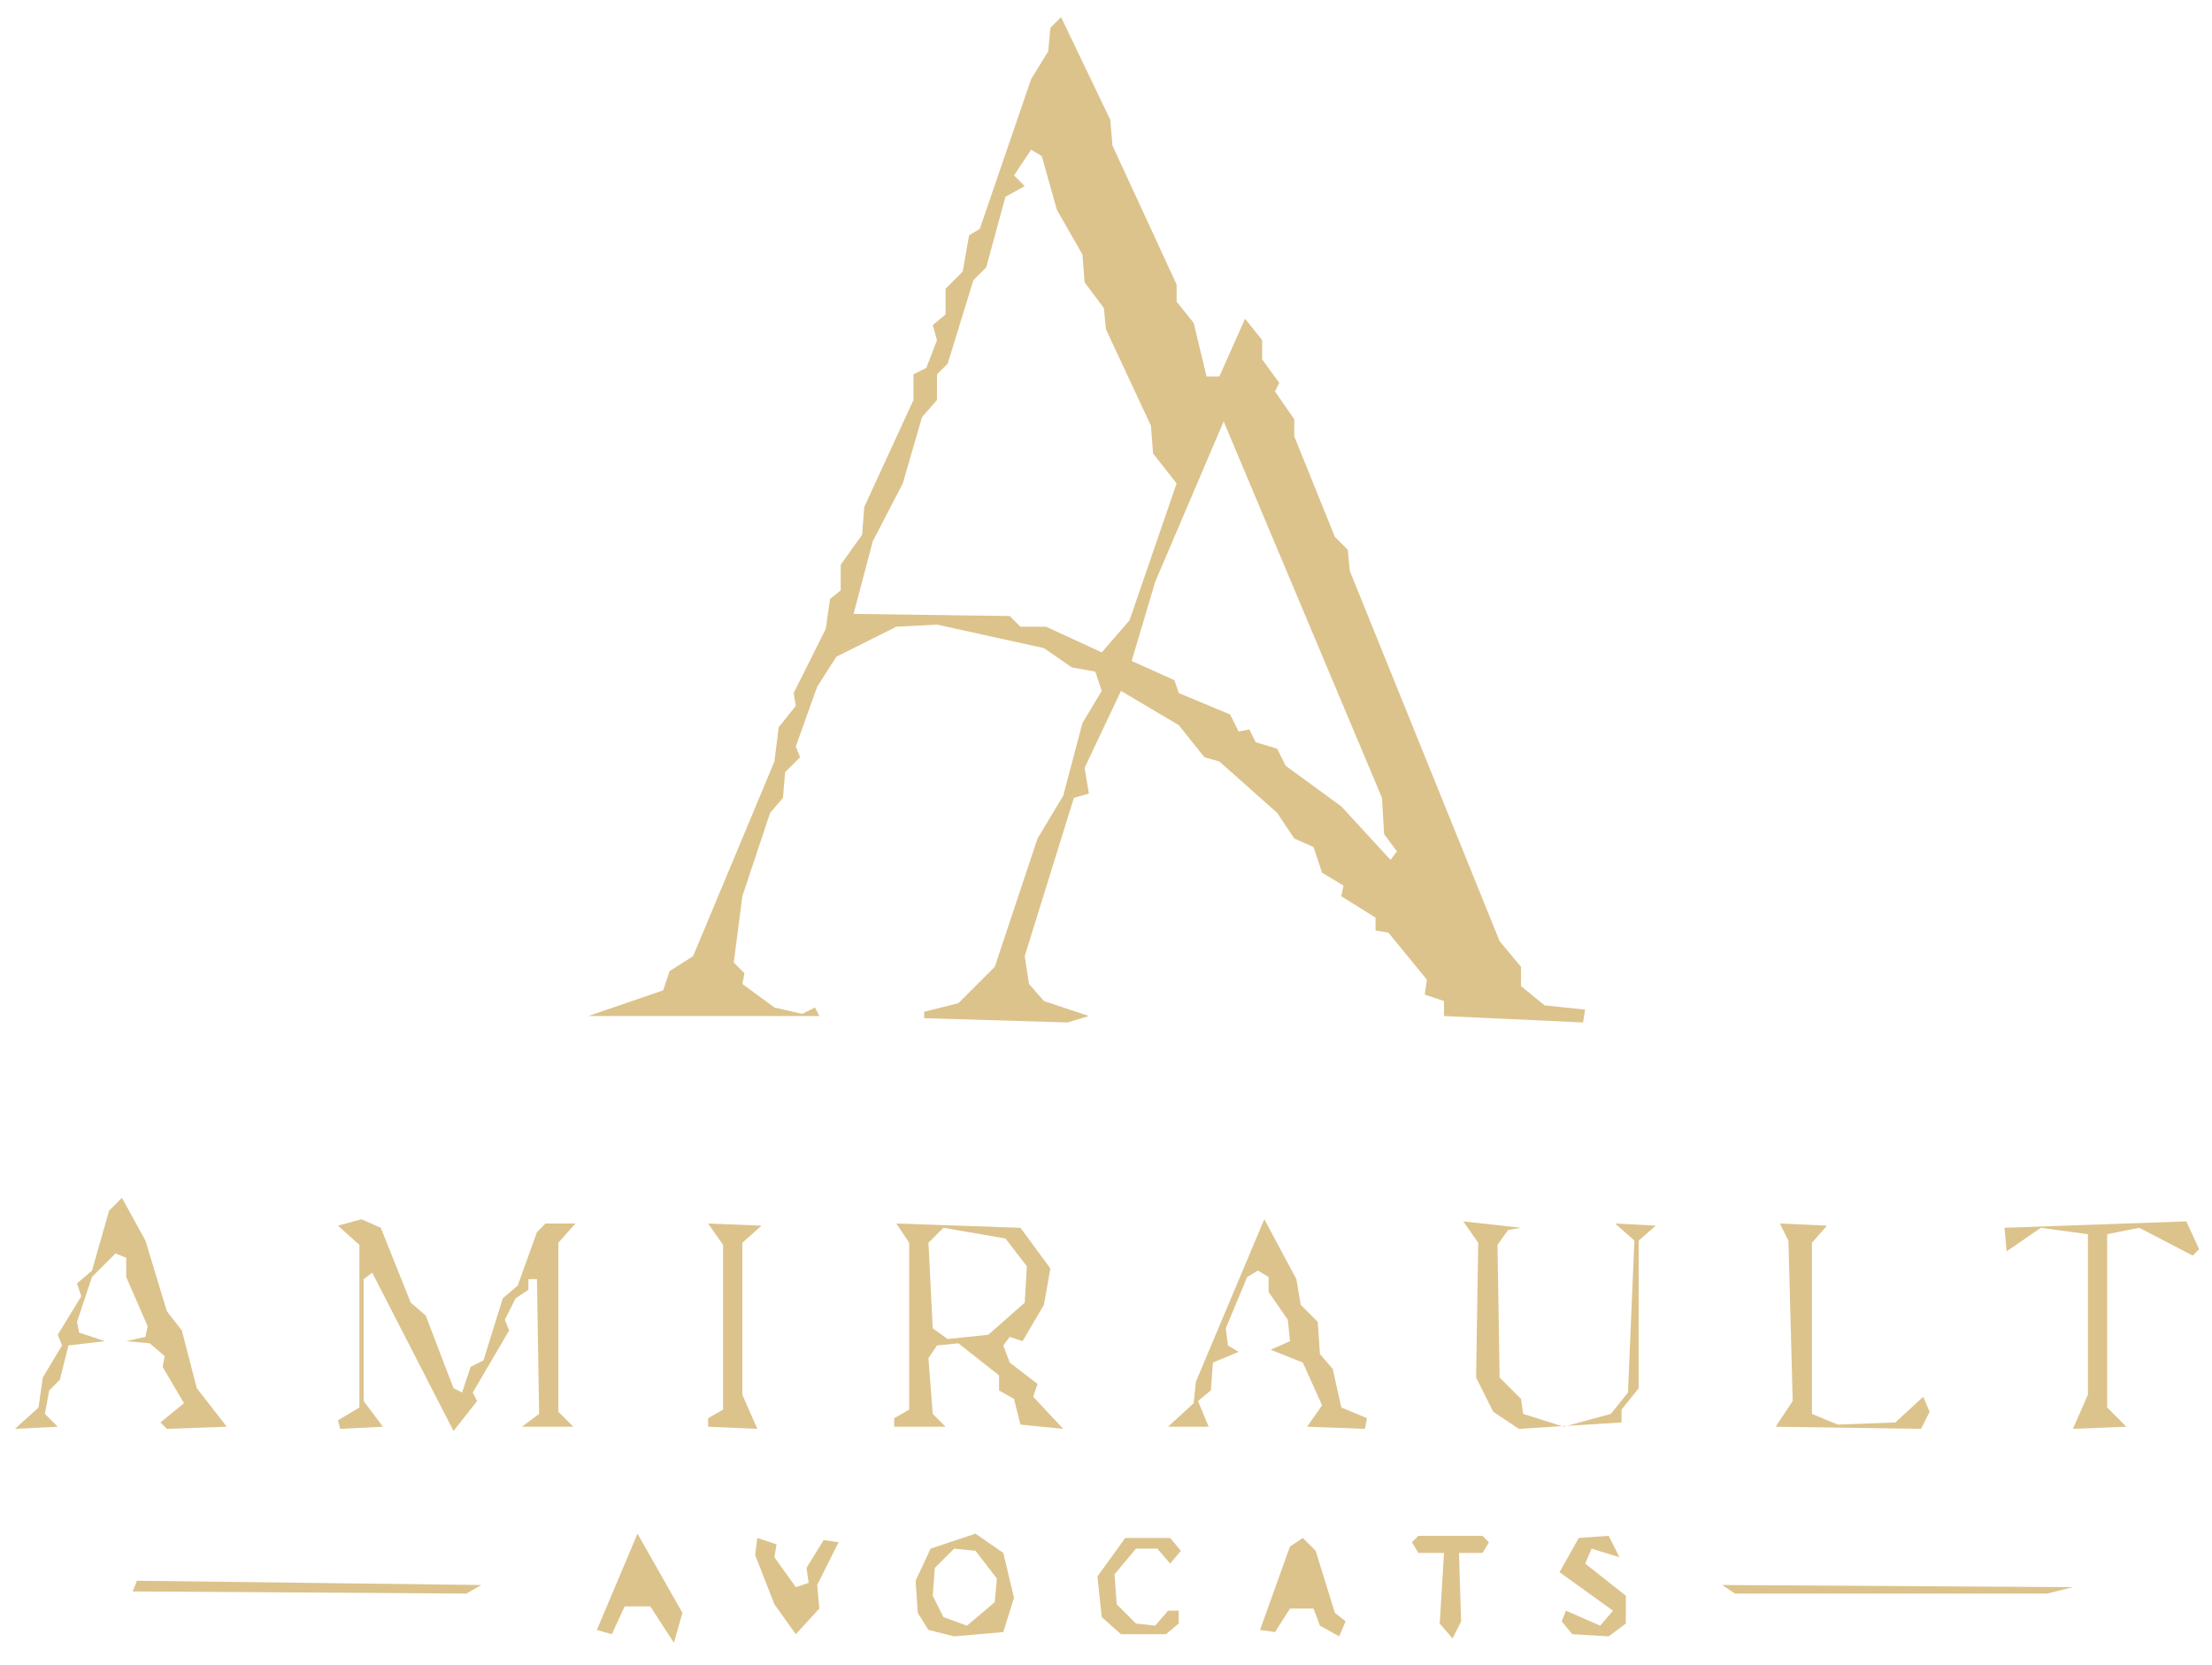
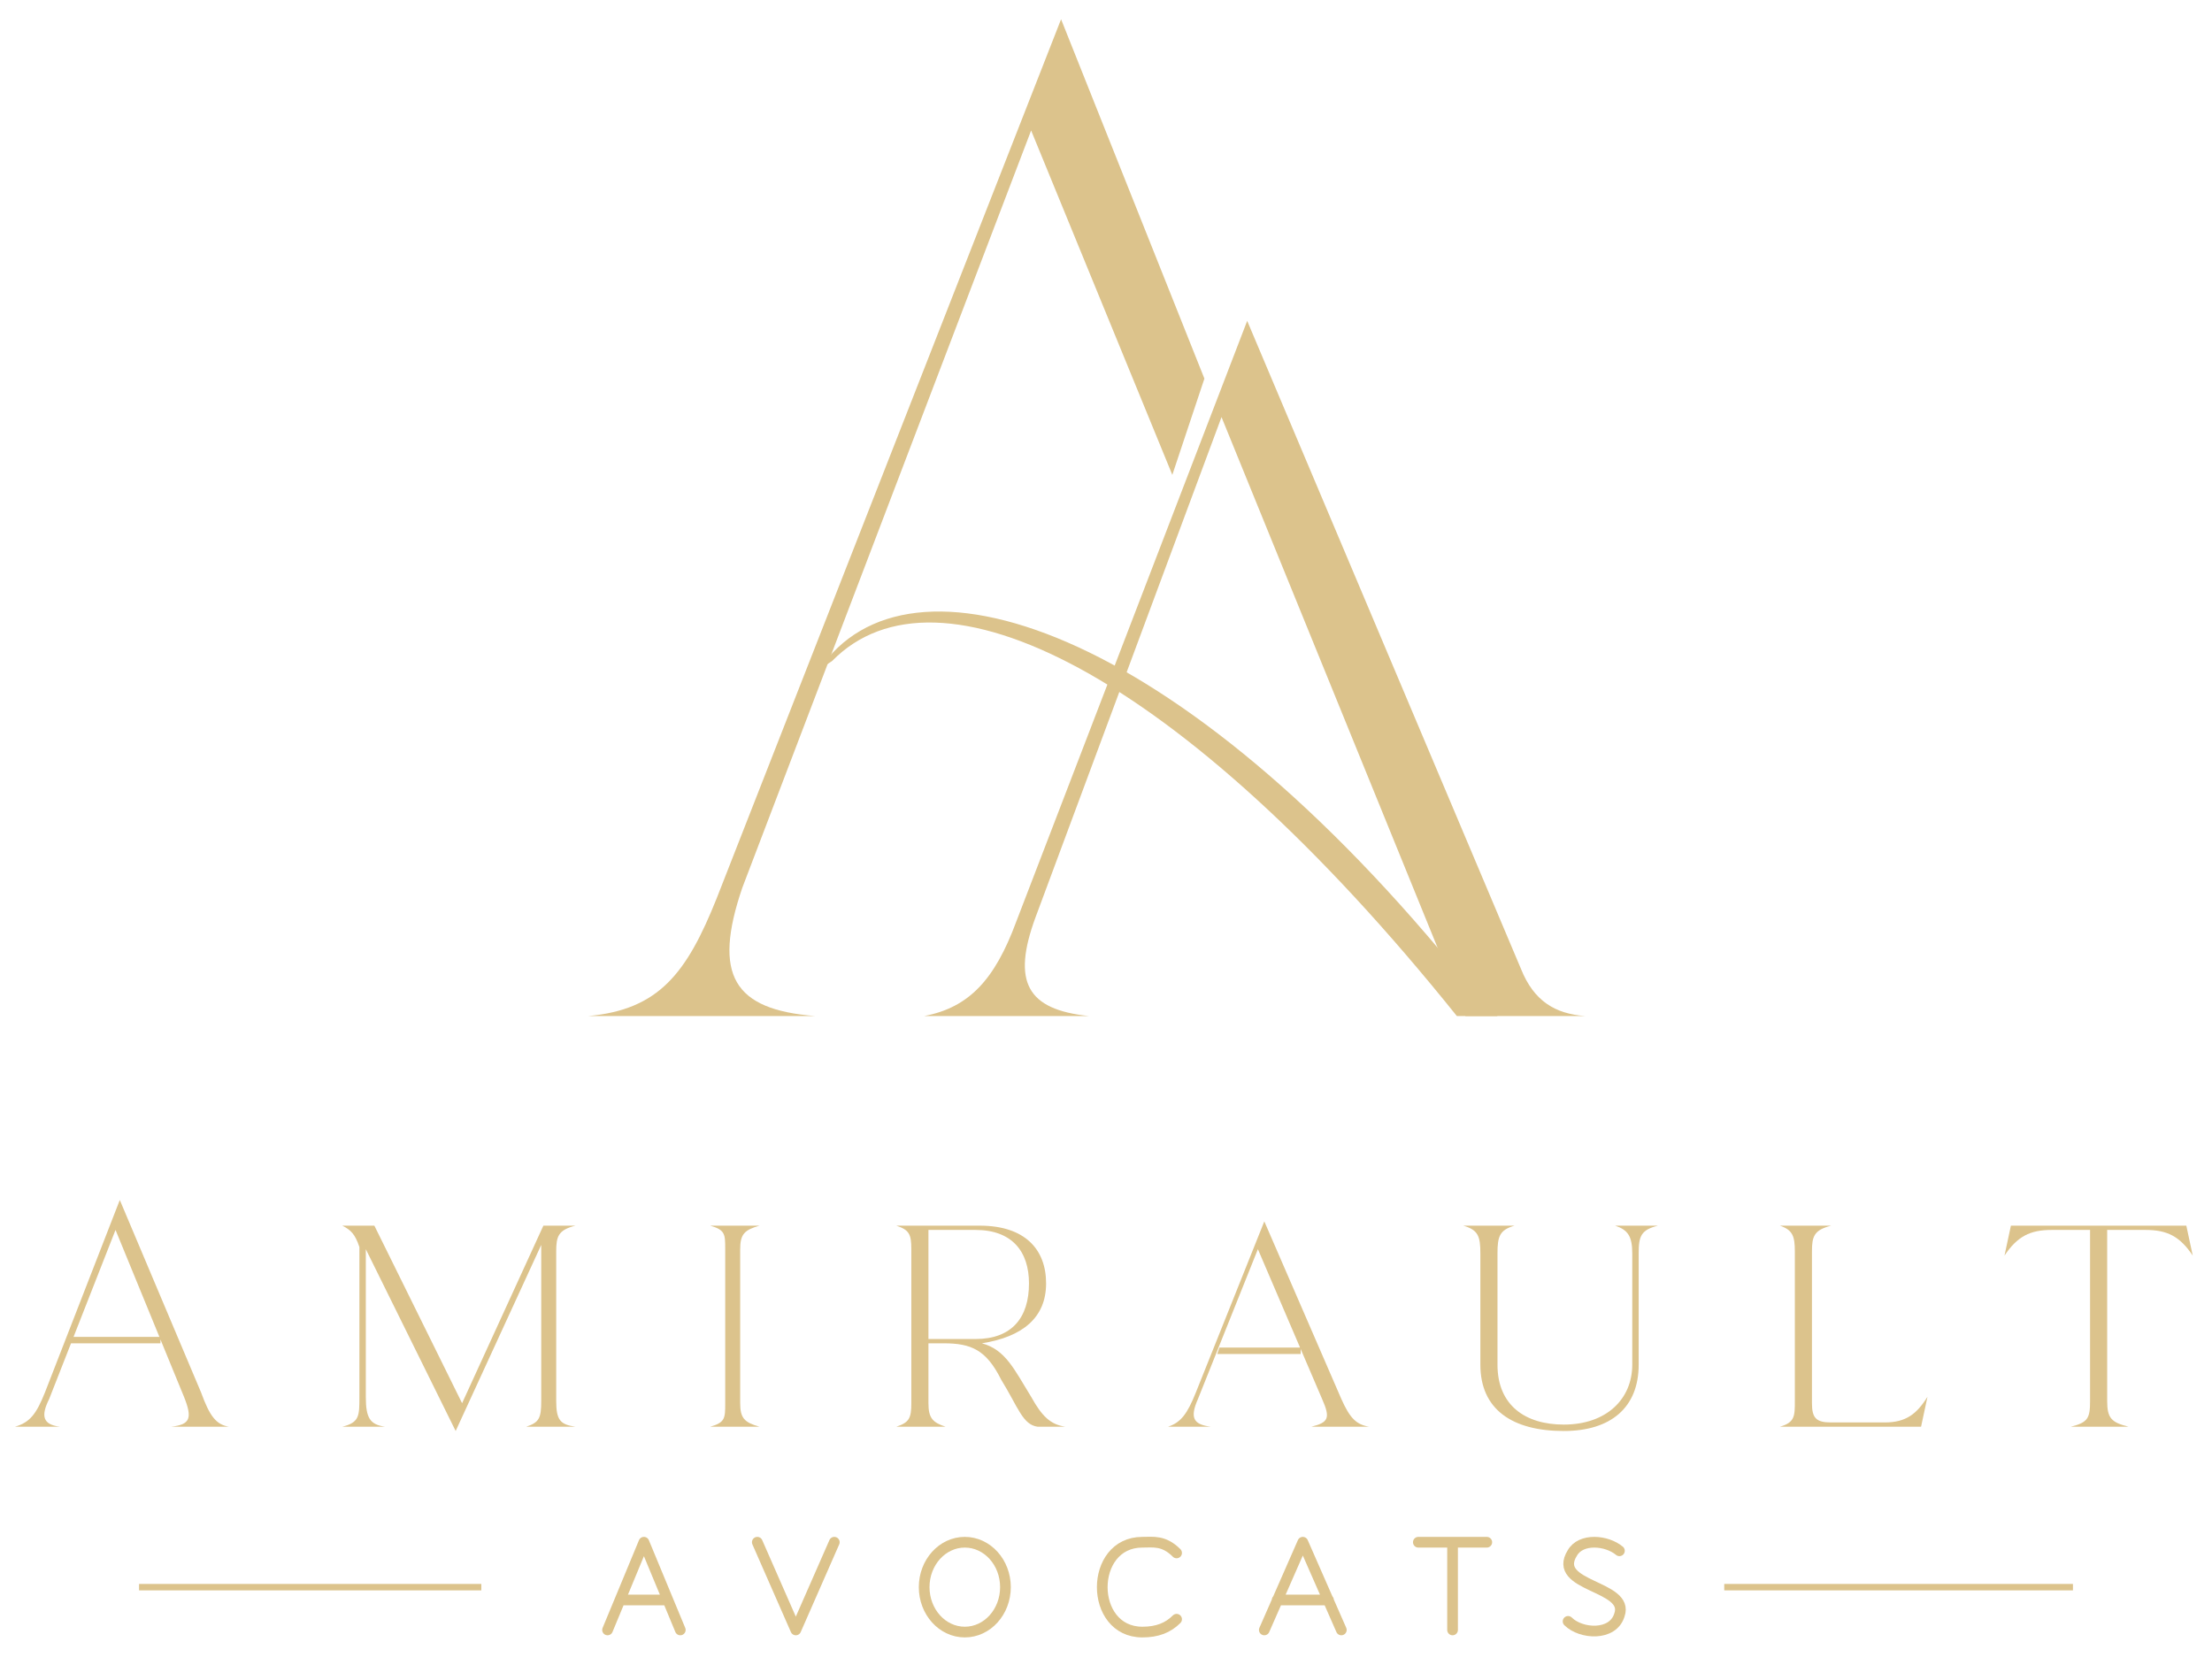
<svg xmlns="http://www.w3.org/2000/svg" viewBox="0 0 1034 778" role="img" aria-labelledby="logo-title logo-desc">
-   <path d="M 805 741 L 811 745 L 957 745 L 969 742 Z M 62 744 L 218 745 L 225 741 L 64 739 Z M 609 719 L 603 723 L 589 762 L 596 763 L 603 752 L 614 752 L 617 760 L 626 765 L 629 758 L 624 754 L 615 725 Z M 354 719 L 353 727 L 362 750 L 372 764 L 383 752 L 382 741 L 392 721 L 385 720 L 377 733 L 378 740 L 372 742 L 362 728 L 363 722 Z M 752 718 L 738 719 L 729 735 L 754 753 L 748 760 L 732 753 L 730 758 L 735 764 L 752 765 L 760 759 L 760 746 L 741 731 L 744 724 L 757 728 Z M 663 718 L 660 721 L 663 726 L 675 726 L 673 759 L 679 766 L 683 758 L 682 726 L 693 726 L 696 721 L 693 718 Z M 526 719 L 513 737 L 515 756 L 524 764 L 545 764 L 551 759 L 551 753 L 546 753 L 540 760 L 531 759 L 522 750 L 521 736 L 531 724 L 541 724 L 547 731 L 552 725 L 547 719 Z M 435 724 L 428 739 L 429 754 L 434 762 L 446 765 L 469 763 L 474 747 L 469 726 L 456 717 Z M 446 724 L 456 725 L 466 738 L 465 749 L 452 760 L 441 756 L 436 746 L 437 733 Z M 298 717 L 279 762 L 286 764 L 292 751 L 304 751 L 315 768 L 319 754 Z M 832 572 L 836 580 L 838 655 L 830 667 L 898 668 L 902 660 L 899 653 L 886 665 L 859 666 L 847 661 L 847 581 L 854 573 Z M 419 572 L 425 581 L 425 659 L 418 663 L 418 667 L 442 667 L 436 661 L 434 635 L 438 629 L 448 628 L 467 643 L 467 650 L 474 654 L 477 666 L 497 668 L 483 653 L 485 647 L 472 637 L 469 629 L 472 625 L 478 627 L 488 610 L 491 593 L 477 574 Z M 441 574 L 470 579 L 480 592 L 479 609 L 462 624 L 443 626 L 436 621 L 434 581 Z M 331 572 L 338 582 L 338 659 L 331 663 L 331 667 L 354 668 L 347 652 L 347 581 L 356 573 Z M 1022 571 L 937 574 L 938 585 L 954 574 L 976 577 L 976 652 L 969 668 L 994 667 L 985 658 L 985 577 L 1000 574 L 1025 587 L 1028 584 Z M 684 571 L 691 581 L 690 644 L 698 660 L 710 668 L 758 665 L 758 659 L 766 649 L 766 580 L 774 573 L 755 572 L 764 580 L 761 651 L 753 661 L 731 667 L 712 661 L 711 654 L 701 644 L 700 582 L 705 575 L 711 574 Z M 591 570 L 559 646 L 558 656 L 546 667 L 565 667 L 560 655 L 566 650 L 567 637 L 579 632 L 574 629 L 573 621 L 583 597 L 588 594 L 593 597 L 593 604 L 602 617 L 603 627 L 594 631 L 609 637 L 618 657 L 611 667 L 638 668 L 639 663 L 627 658 L 623 640 L 617 633 L 616 618 L 608 610 L 606 598 Z M 158 573 L 168 582 L 168 658 L 158 664 L 159 668 L 179 667 L 170 655 L 170 598 L 174 595 L 212 669 L 223 655 L 221 651 L 238 622 L 236 617 L 241 607 L 247 603 L 247 598 L 251 598 L 252 661 L 244 667 L 268 667 L 261 660 L 261 581 L 269 572 L 255 572 L 251 576 L 242 601 L 235 607 L 226 636 L 220 639 L 216 651 L 212 649 L 199 615 L 192 609 L 178 574 L 169 570 Z M 57 560 L 51 566 L 43 594 L 36 600 L 38 606 L 27 624 L 29 629 L 20 644 L 18 658 L 7 668 L 27 667 L 21 661 L 23 650 L 28 645 L 32 629 L 49 627 L 37 623 L 36 618 L 43 597 L 54 586 L 59 588 L 59 597 L 69 620 L 68 625 L 59 627 L 70 628 L 77 634 L 76 639 L 86 656 L 75 665 L 78 668 L 106 667 L 92 649 L 85 622 L 78 613 L 68 580 Z M 496 8 L 491 13 L 490 24 L 482 37 L 458 107 L 453 110 L 450 127 L 442 135 L 442 147 L 436 152 L 438 159 L 433 172 L 427 175 L 427 187 L 404 237 L 403 250 L 393 264 L 393 276 L 388 280 L 386 294 L 371 324 L 372 330 L 364 340 L 362 356 L 324 447 L 313 454 L 310 463 L 275 475 L 383 475 L 381 471 L 375 474 L 362 471 L 347 460 L 348 455 L 343 450 L 347 419 L 360 380 L 366 373 L 367 361 L 374 354 L 372 349 L 382 321 L 391 307 L 419 293 L 438 292 L 488 303 L 501 312 L 512 314 L 515 323 L 506 338 L 497 372 L 485 392 L 465 452 L 448 469 L 432 473 L 432 476 L 499 478 L 509 475 L 488 468 L 481 460 L 479 447 L 502 373 L 509 371 L 507 359 L 524 323 L 551 339 L 563 354 L 570 356 L 597 380 L 605 392 L 614 396 L 618 408 L 628 414 L 627 419 L 643 429 L 643 435 L 649 436 L 667 458 L 666 465 L 675 468 L 675 475 L 740 478 L 741 472 L 722 470 L 711 461 L 711 452 L 701 440 L 631 267 L 630 257 L 624 251 L 605 204 L 605 196 L 596 183 L 598 179 L 590 168 L 590 159 L 582 149 L 570 176 L 564 176 L 558 151 L 550 141 L 550 133 L 520 68 L 519 56 Z M 572 197 L 646 373 L 647 390 L 653 398 L 650 402 L 627 377 L 601 358 L 597 350 L 587 347 L 584 341 L 579 342 L 575 334 L 551 324 L 549 318 L 529 309 L 540 272 Z M 482 70 L 487 73 L 494 98 L 506 119 L 507 132 L 516 144 L 517 154 L 538 199 L 539 212 L 550 226 L 528 290 L 515 305 L 489 293 L 477 293 L 472 288 L 399 287 L 408 253 L 422 226 L 431 195 L 438 187 L 438 175 L 443 170 L 455 131 L 461 125 L 470 92 L 479 87 L 474 82 Z" fill="#dcc38c" fill-rule="evenodd" />
+   <g fill="#dcc38c">
+     <path d="M496 9 L563 177 L548 222 L482 61 L347 415 C333 456 343 472 381 475 L275 475 C308 472 321 455 335 420 Z" />
+     <path d="M583 150 L711 453 C717 468 727 474 741 475 L685 475 L571 195 L484 429 C473 459 480 472 509 475 L432 475 C453 471 465 458 475 431 Z" />
+     <path d="M383 313 C424 252 550 291 686 460 L700 475 L681 475 C551 313 438 259 389 309 Z" />
+   </g>
+   <g fill="#dcc38c">
+     <path d="M56 561 L94 651 C98 662 101 666 107 667 L80 667 C89 666 90 663 86 653 L54 575 L23 654 C19 662 20 666 28 667 L7 667 C14 665 17 661 21 651 Z M33 625 H75 V628 H32 Z" />
+     <path d="M160 573 H175 L216 656 L254 573 H269 C261 575 260 578 260 585 V655 C260 664 262 666 269 667 H246 C252 665 253 663 253 655 V582 L213 669 L171 584 V653 C171 663 173 666 180 667 H160 C168 665 168 662 168 653 V583 C166 577 164 575 160 573 Z" />
+     <path d="M332 573 H355 C348 575 346 577 346 584 V656 C346 663 348 665 355 667 H332 C339 665 339 663 339 656 V584 C339 577 339 575 332 573 Z" />
+     <path fill-rule="evenodd" d="M419 573 H458 C479 573 489 584 489 600 C489 616 478 625 459 628 C470 631 474 640 482 653 C487 662 491 666 498 667 H485 C478 666 476 658 468 645 C461 631 454 628 441 628 H434 V656 C434 663 436 665 442 667 H419 C425 665 426 663 426 656 V584 C426 577 425 575 419 573 Z M434 575 V626 H456 C473 626 481 616 481 600 C481 585 473 575 456 575 Z" />
+     <path d="M591 571 L627 654 C631 663 634 666 640 667 H613 C621 665 622 663 618 654 L588 584 L560 654 C556 663 558 666 566 667 H546 C552 665 555 661 559 651 Z M570 630 H608 V633 H569 Z" />
+     <path d="M684 573 H708 C701 575 700 578 700 586 V638 C700 657 713 666 731 666 C751 666 763 654 763 638 V586 C763 578 761 575 755 573 H775 C767 575 766 578 766 586 V638 C766 658 753 669 731 669 C707 669 692 659 692 638 V586 C692 578 691 575 684 573 Z" />
+     <path d="M832 573 H856 C848 575 847 578 847 585 V656 C847 663 849 665 856 665 H881 C891 665 896 661 901 653 L898 667 H832 C839 665 839 662 839 655 V585 C839 578 838 575 832 573 Z" />
+     <path d="M940 573 H1022 L1025 587 C1019 578 1013 575 1003 575 H985 V655 C985 663 987 665 995 667 H968 C976 665 977 663 977 655 V575 H959 C949 575 943 578 937 587 Z" />
+   </g>
+   <g fill="none" stroke="#dcc38c" stroke-width="5" stroke-linejoin="round" stroke-linecap="round">
+     <path d="M284 762 L301 721 L318 762 M290 748 H312" />
+     <path d="M354 721 L372 762 L390 721" />
+     <ellipse cx="451" cy="742" rx="19" ry="21" />
+     <path d="M550 726 C544 720 539 721 534 721 C509 721 509 763 534 763 C541 763 546 761 550 757" />
+     <path d="M591 762 L609 721 L627 762 M597 748 H621" />
+     <path d="M663 721 H695 M679 721 V762" />
+     <path d="M757 725 C751 720 739 719 735 726 C725 742 762 741 757 755 C754 765 739 764 733 758" />
+   </g>
+   <g fill="none" stroke="#dcc38c" stroke-width="3">
+     <path d="M65 742 H225 M806 742 H969" />
+   </g>
</svg>
